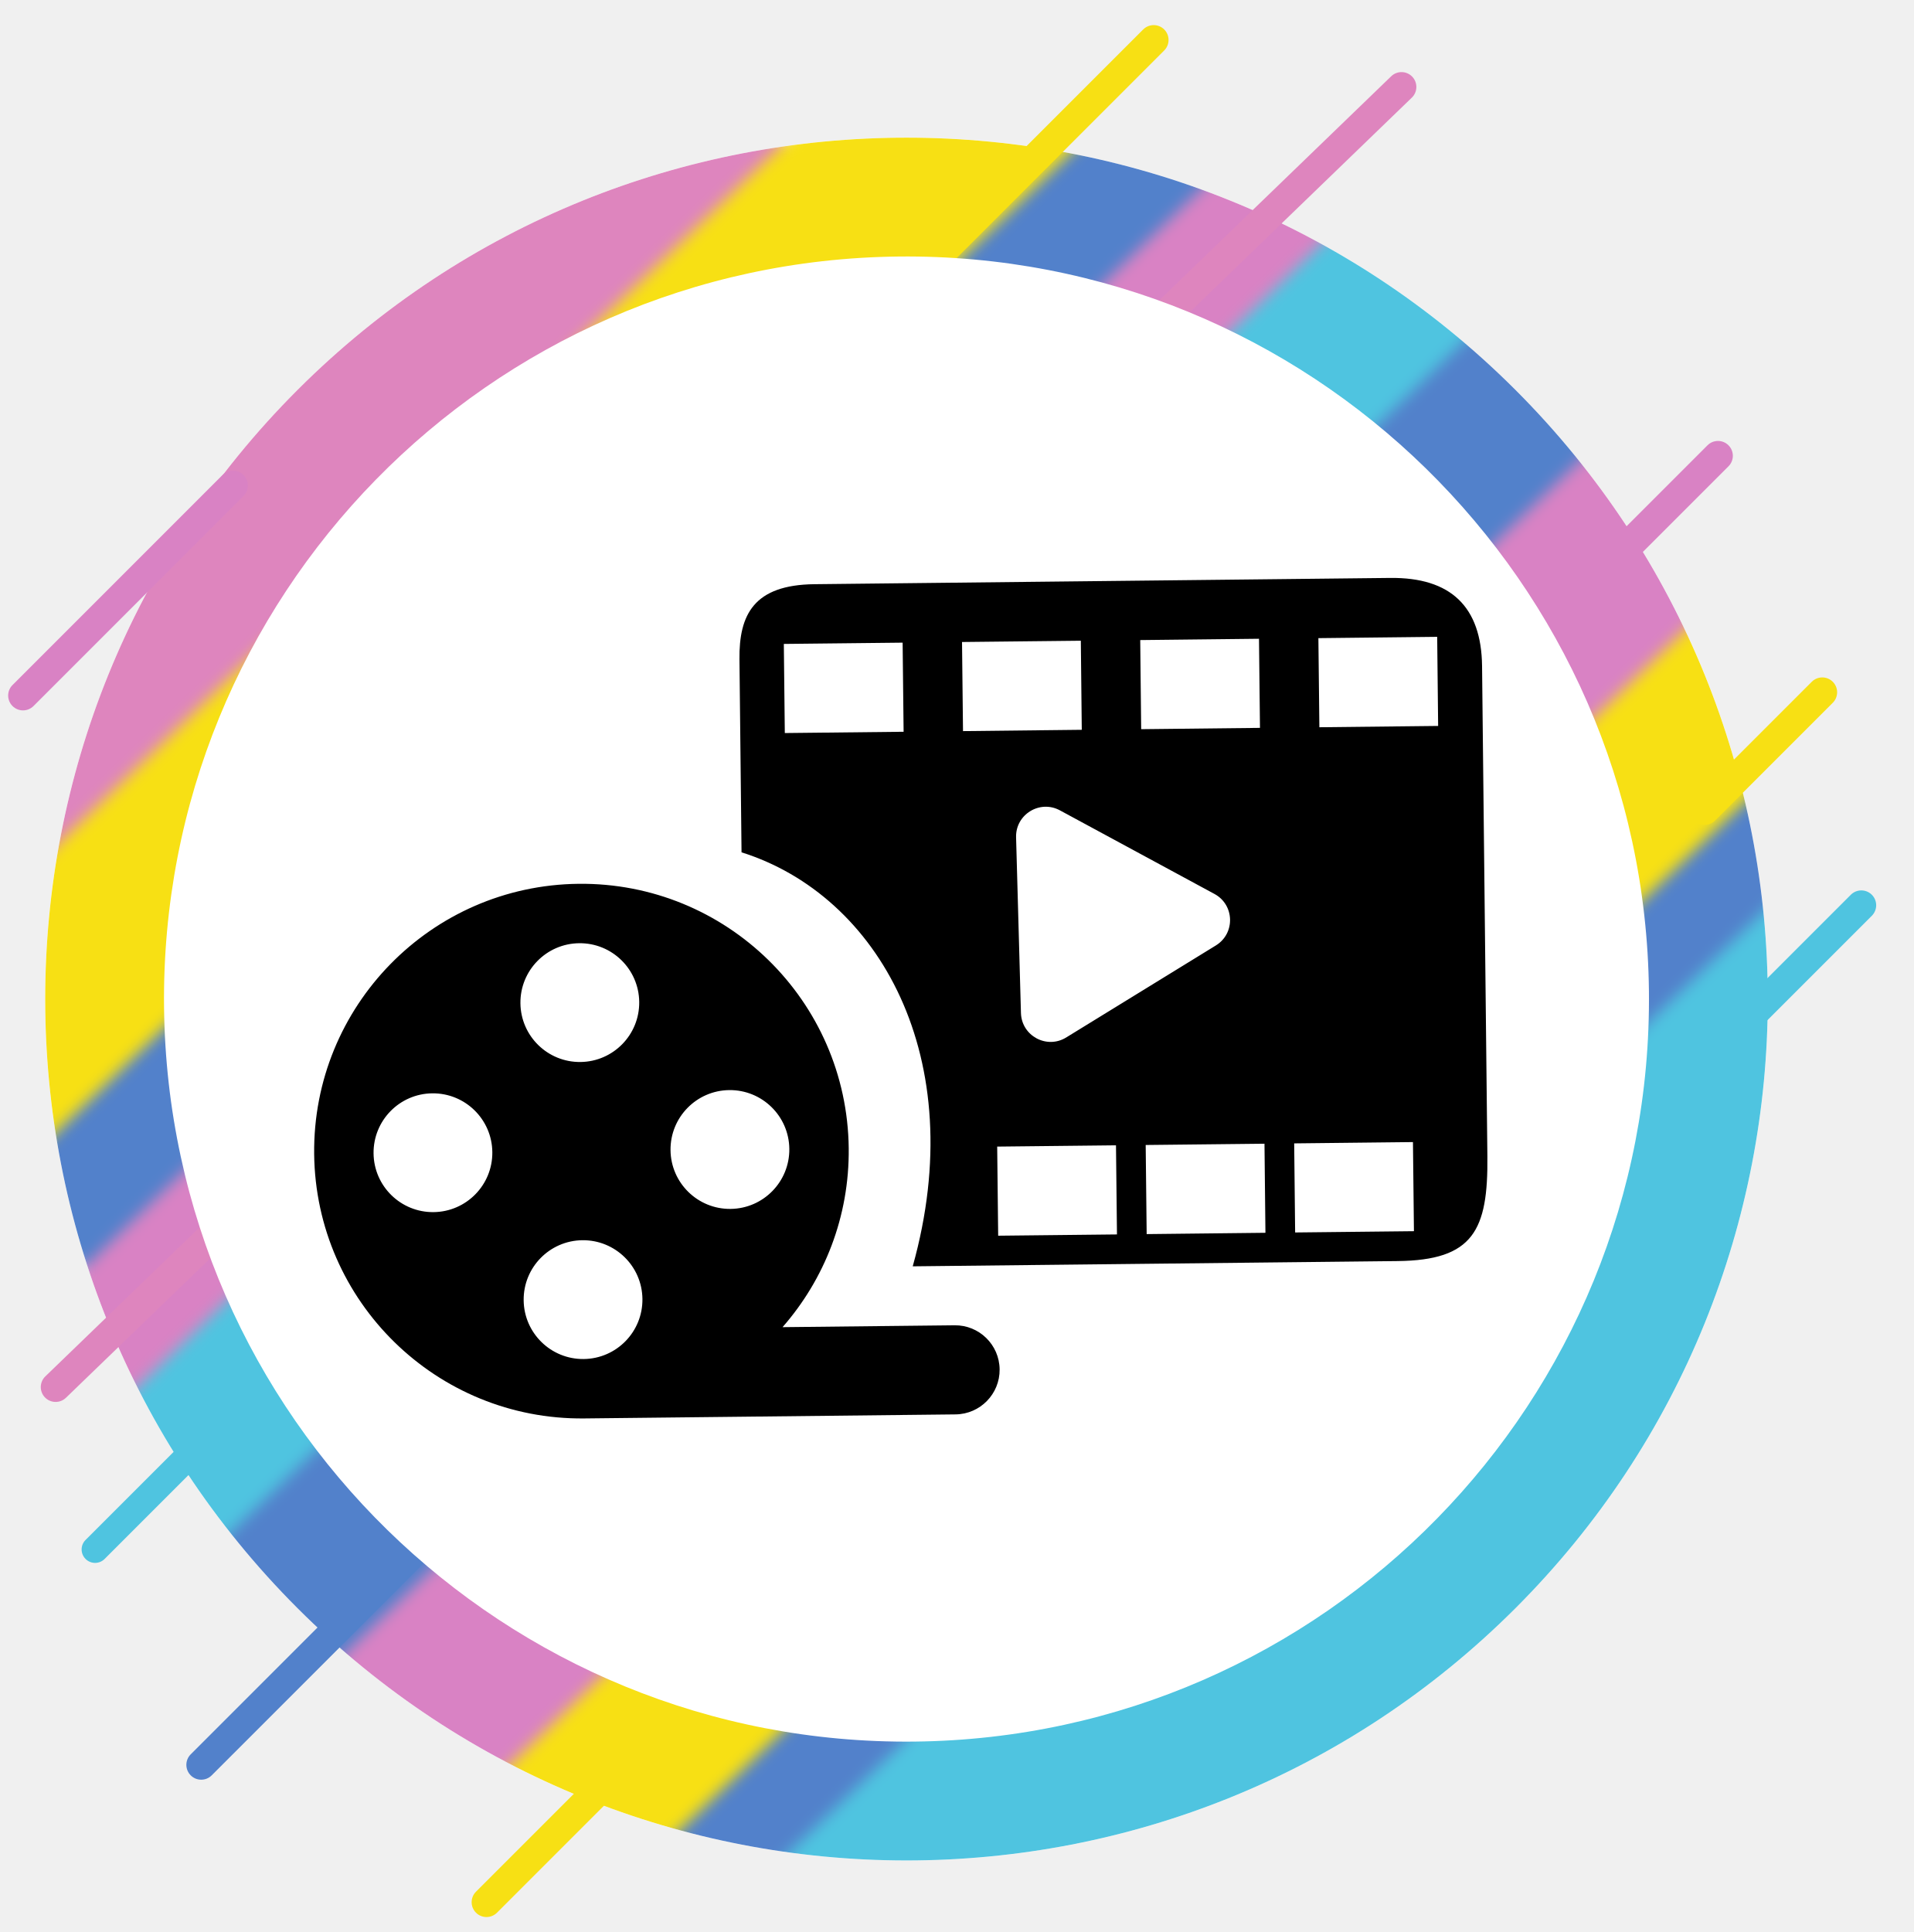
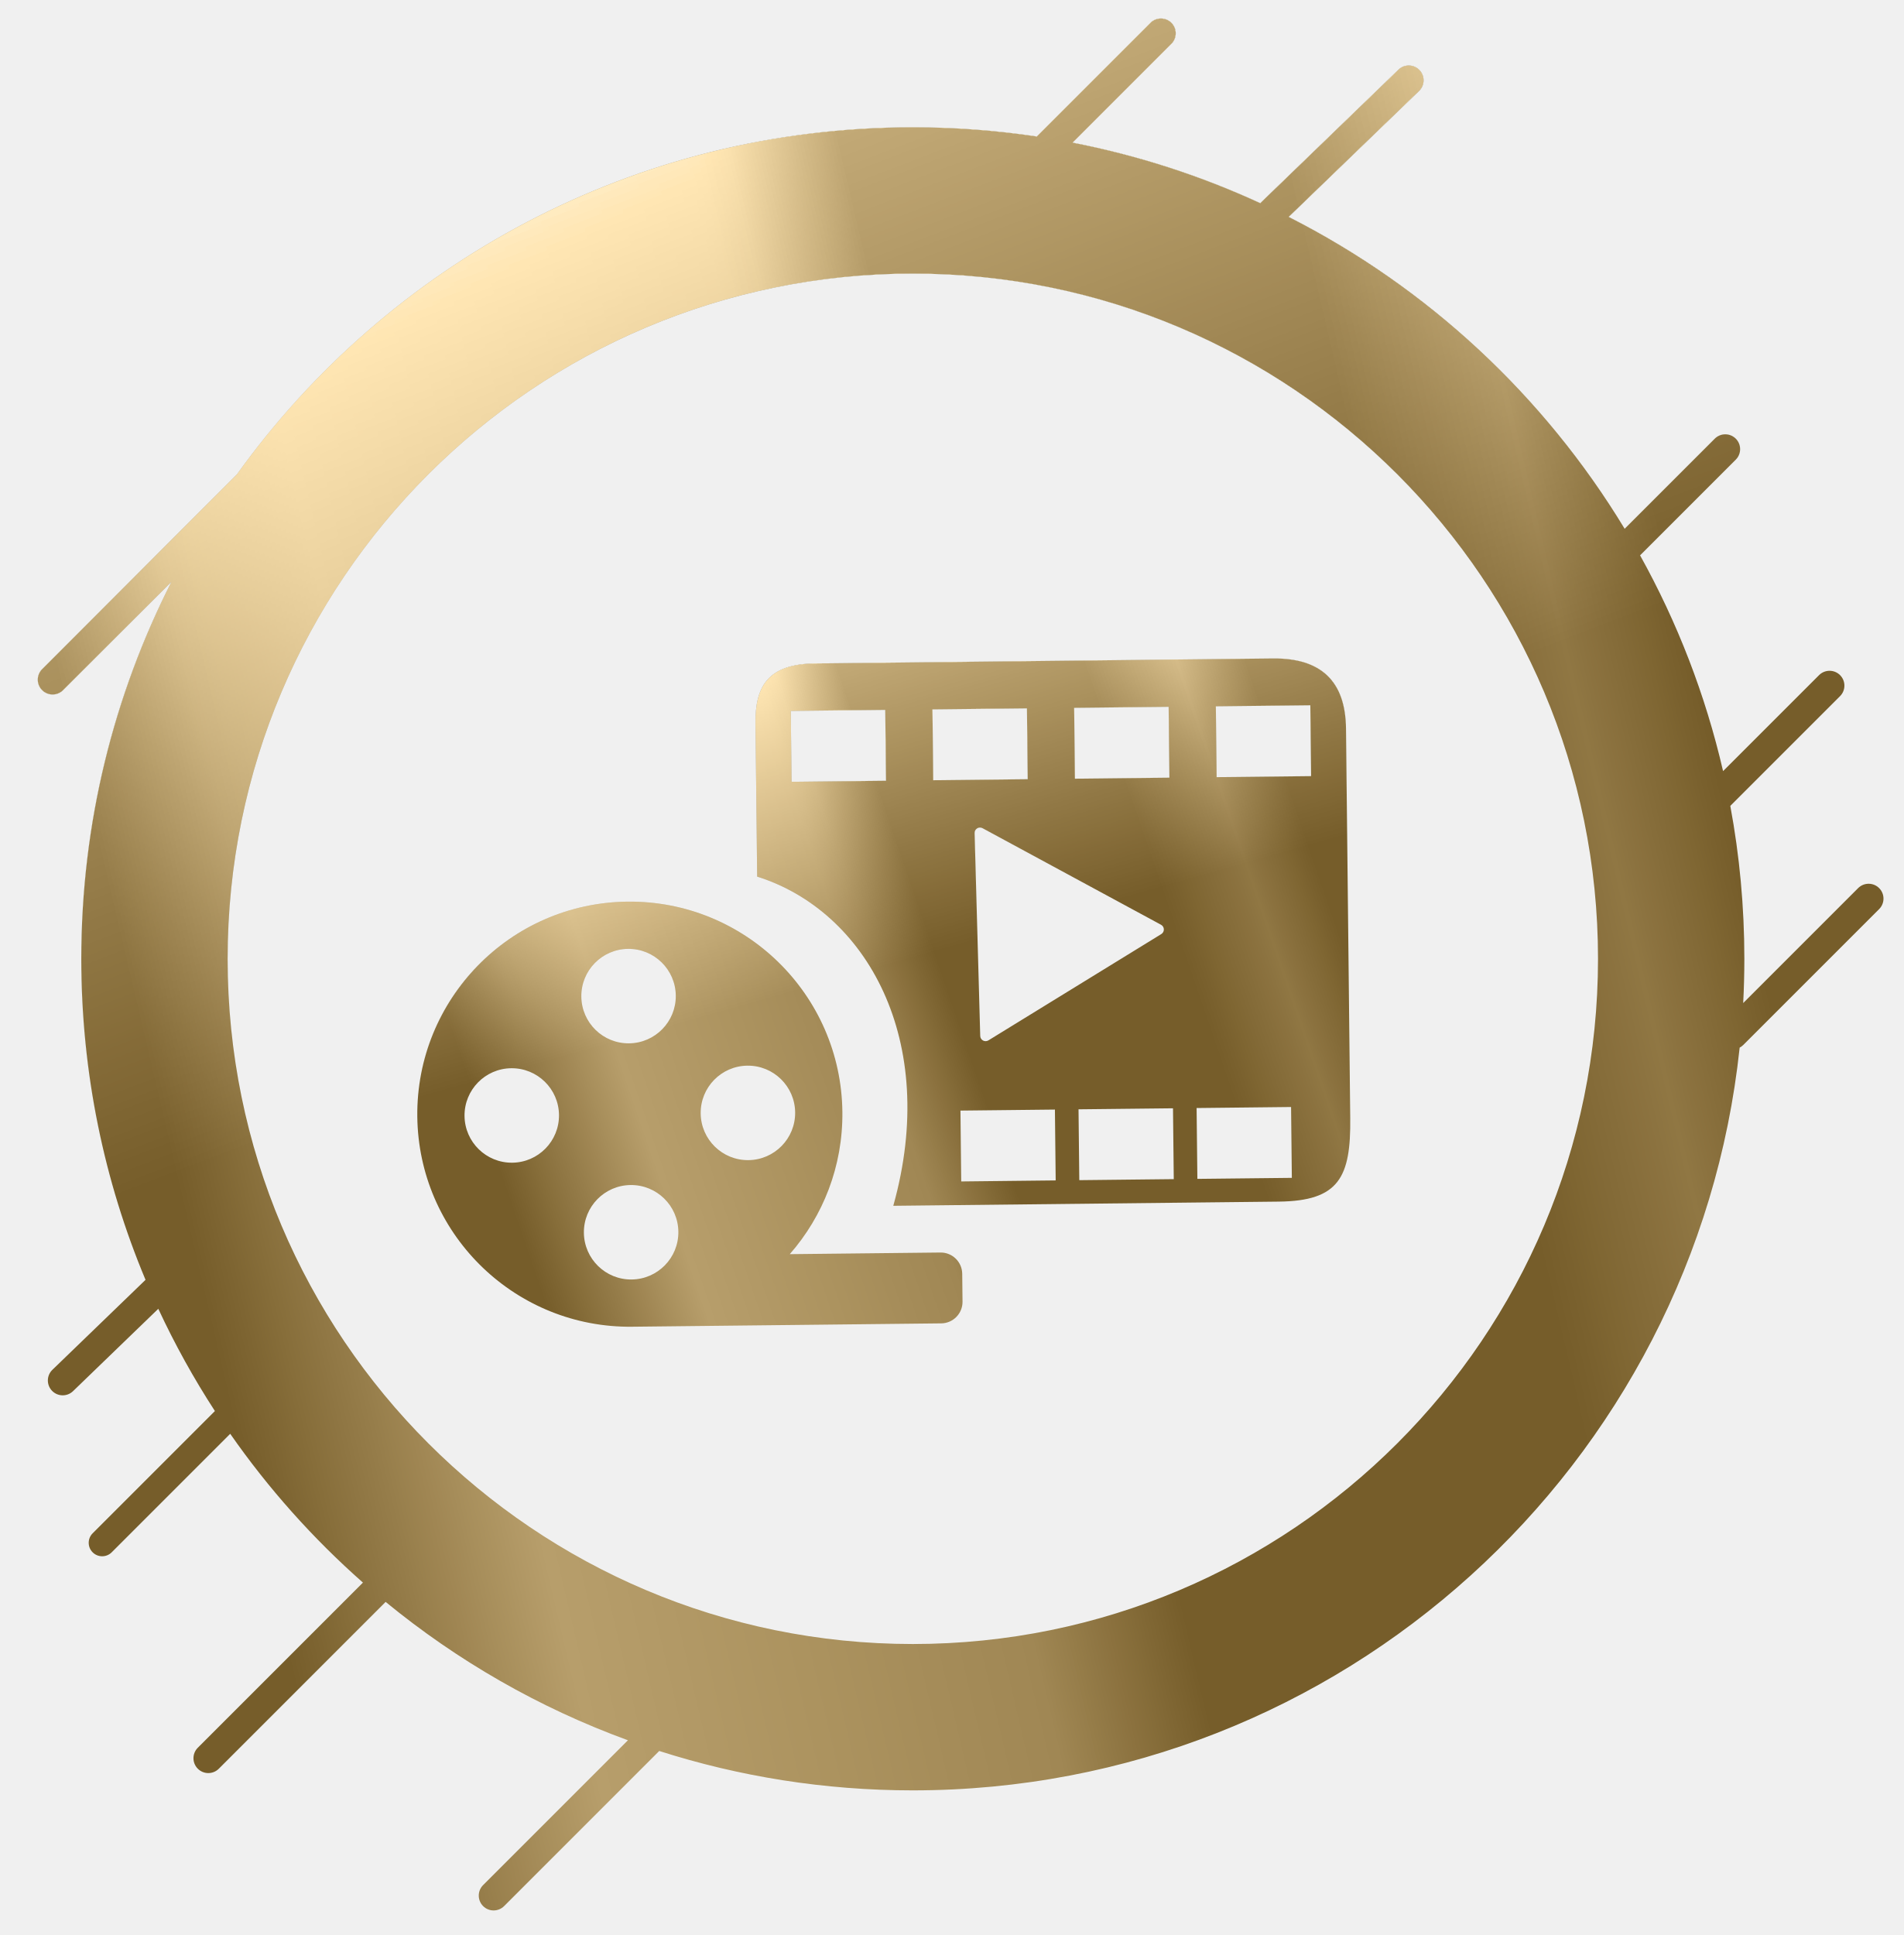
- <svg xmlns="http://www.w3.org/2000/svg" fill="none" viewBox="19.594 16.362 64.438 65.044" style="max-height: 500px" width="64.438" height="65.044">
-   <g clip-path="url(#clip0_1_66)">
-     <rect fill="white" transform="rotate(-45 9.10407 49.997)" rx="29" height="58" width="58" y="49.997" x="9.104" />
-     <circle fill="white" transform="rotate(-45 50.1163 49.997)" r="29" cy="49.997" cx="50.116" />
-     <g filter="url(#filter0_f_1_66)">
-       <rect fill="#DE85BE" transform="rotate(-134 20.4495 45.9723)" height="35.625" width="6.177" y="45.972" x="20.45" />
-       <rect fill="#F7E014" transform="rotate(-134 19.576 56.3308)" height="54.023" width="6.938" y="56.331" x="19.576" />
-       <rect fill="#F7E014" transform="rotate(-134 37.6998 82.8362)" height="66.353" width="5.788" y="82.836" x="37.7" />
-       <rect fill="#5281CB" transform="rotate(-134 22.388 59.1428)" height="54.023" width="3.976" y="59.143" x="22.388" />
-       <rect fill="#5281CB" transform="rotate(-134 24.9275 78.5484)" height="78.231" width="6.351" y="78.548" x="24.927" />
-       <rect fill="#5281CB" transform="rotate(-134 36.2954 88.4048)" height="78.231" width="3.195" y="88.405" x="36.295" />
-       <rect fill="#D982C4" transform="rotate(-134 21.0444 66.2268)" height="66.386" width="4.208" y="66.227" x="21.044" />
-       <rect fill="#D982C4" transform="rotate(-134 33.6075 78.8413)" height="66.386" width="6.571" y="78.841" x="33.608" />
-       <rect fill="#4FC4E0" transform="rotate(-134 23.2962 71.8845)" height="71.175" width="5.704" y="71.885" x="23.296" />
-       <rect fill="#4FC4E0" transform="rotate(-134 46.8455 94.9668)" height="71.175" width="12.151" y="94.967" x="46.846" />
-     </g>
-   </g>
-   <rect fill="#DE85BE" transform="rotate(-134.006 21.4548 63.7678)" rx="0.5" height="64.004" width="1" y="63.768" x="21.455" />
-   <rect fill="#D982C4" transform="rotate(-135 20.369 40.4853)" rx="0.5" height="11" width="1" y="40.485" x="20.369" />
-   <rect fill="#F7E014" transform="rotate(-135 51.369 25.4853)" rx="0.5" height="11" width="1" y="25.485" x="51.369" />
-   <rect fill="#F7E014" transform="rotate(-135 35.9741 81.1097)" rx="0.5" height="11" width="1" y="81.11" x="35.974" />
-   <rect fill="#F7E014" transform="rotate(-135 76.9863 44.3402)" rx="0.5" height="6.607" width="1" y="44.34" x="76.986" />
-   <rect fill="#D982C4" transform="rotate(-135 70.369 39.4853)" rx="0.5" height="11" width="1" y="39.485" x="70.369" />
-   <rect fill="#4FC4E0" transform="rotate(-135 77.6934 52.1184)" rx="0.5" height="7.467" width="1" y="52.118" x="77.693" />
-   <rect fill="#4FC4E0" transform="rotate(-135 22.7954 69.167)" rx="0.453" height="9.766" width="0.906" y="69.167" x="22.795" />
-   <rect fill="#5281CB" transform="rotate(-135 26.369 76.4853)" rx="0.5" height="11" width="1" y="76.485" x="26.369" />
-   <circle fill="white" transform="rotate(-0.621849 50.1163 49.9971)" r="25" cy="49.997" cx="50.116" />
-   <path fill="black" d="M39.074 46.117C44.044 46.063 48.117 50.048 48.171 55.019C48.196 57.324 47.351 59.435 45.943 61.043L51.736 60.98C52.564 60.971 53.243 61.635 53.252 62.464C53.261 63.292 52.596 63.971 51.768 63.98L39.269 64.116C34.299 64.17 30.226 60.184 30.172 55.214C30.118 50.244 34.103 46.171 39.074 46.117ZM39.204 58.116C38.099 58.128 37.214 59.033 37.226 60.138C37.238 61.242 38.143 62.128 39.247 62.116C40.352 62.104 41.237 61.199 41.225 60.094C41.213 58.99 40.308 58.104 39.204 58.116ZM66.402 35.819C68.442 35.797 69.474 36.786 69.496 38.786L69.675 55.285C69.702 57.785 69.202 58.791 66.651 58.818L50.326 58.995C52.291 51.974 49.17 46.507 44.562 45.057L44.492 38.557C44.475 37.058 44.975 36.052 47.015 36.03L66.402 35.819ZM53.203 57.964L57.203 57.921L57.17 54.921L53.17 54.964L53.203 57.964ZM58.203 57.91L62.202 57.866L62.17 54.867L58.17 54.91L58.203 57.91ZM63.202 57.855L67.202 57.812L67.169 54.812L63.17 54.856L63.202 57.855ZM34.15 53.171C33.045 53.182 32.16 54.088 32.172 55.192C32.184 56.297 33.089 57.182 34.193 57.17C35.298 57.158 36.183 56.253 36.171 55.149C36.159 54.044 35.254 53.159 34.15 53.171ZM44.149 53.062C43.045 53.074 42.159 53.979 42.171 55.084C42.183 56.188 43.088 57.074 44.193 57.062C45.297 57.05 46.183 56.145 46.171 55.04C46.159 53.936 45.254 53.05 44.149 53.062ZM39.095 48.117C37.991 48.129 37.105 49.034 37.117 50.138C37.129 51.243 38.034 52.128 39.139 52.116C40.243 52.104 41.129 51.199 41.117 50.095C41.105 48.99 40.2 48.105 39.095 48.117ZM55.282 43.644C54.605 43.278 53.785 43.782 53.806 44.551L53.97 50.466C53.992 51.236 54.838 51.694 55.494 51.29L60.535 48.191C61.19 47.787 61.164 46.826 60.487 46.459L55.282 43.644ZM46.019 41.041L50.019 40.998L49.986 37.998L45.986 38.041L46.019 41.041ZM52.019 40.976L56.018 40.932L55.986 37.933L51.986 37.976L52.019 40.976ZM58.018 40.911L62.018 40.867L61.985 37.867L57.986 37.911L58.018 40.911ZM64.018 40.846L68.017 40.802L67.985 37.802L63.985 37.846L64.018 40.846Z" />
+ <svg xmlns="http://www.w3.org/2000/svg" fill="none" viewBox="81.34 60.76 353.78 359.66" style="max-height: 500px" width="353.78" height="359.66">
+   <path fill="url(#paint0_linear_62_2)" d="M125.384 148.921C153.434 109.859 199.25 84.415 251.01 84.415C258.839 84.415 266.533 84.999 274.049 86.123L295.173 64.999C296.252 63.921 298 63.921 299.078 64.999C300.156 66.077 300.155 67.824 299.077 68.902L280.712 87.268C292.911 89.642 304.596 93.453 315.587 98.514L341.275 73.704C342.371 72.644 344.119 72.675 345.178 73.772C346.237 74.868 346.207 76.616 345.111 77.675L320.882 101.076C346.721 114.195 368.378 134.359 383.323 159.044L400.074 142.293C401.152 141.215 402.899 141.215 403.977 142.293C405.055 143.371 405.055 145.118 403.977 146.197L386.19 163.984C393.094 176.402 398.337 189.869 401.617 204.088L419.457 186.248C420.535 185.17 422.283 185.17 423.361 186.248C424.439 187.326 424.439 189.074 423.361 190.152L402.96 210.552C404.673 219.766 405.571 229.267 405.571 238.977C405.571 241.734 405.498 244.475 405.355 247.197L426.719 225.833C427.798 224.755 429.546 224.755 430.624 225.833C431.702 226.911 431.702 228.659 430.624 229.737L405.376 254.985C405.171 255.19 404.942 255.355 404.698 255.483C396.459 333.083 330.796 393.537 251.01 393.538C234.572 393.537 218.734 390.969 203.874 386.216L175.043 415.047C173.965 416.125 172.216 416.125 171.138 415.047C170.06 413.969 170.06 412.221 171.138 411.143L198.055 384.226C181.545 378.206 166.351 369.45 153.019 358.508L122.012 389.515C120.934 390.593 119.186 390.593 118.108 389.515C117.03 388.437 117.03 386.689 118.108 385.611L148.801 354.918C139.519 346.729 131.228 337.443 124.131 327.262L102.099 349.294C101.122 350.271 99.538 350.27 98.561 349.293C97.584 348.316 97.584 346.732 98.561 345.755L121.284 323.031C117.352 316.975 113.831 310.627 110.764 304.026L94.914 319.336C93.817 320.395 92.07 320.364 91.011 319.268C89.952 318.171 89.982 316.424 91.079 315.365L108.389 298.644C100.699 280.285 96.449 260.127 96.449 238.976C96.449 213.75 102.493 189.936 113.211 168.902L93.07 189.043C91.992 190.121 90.245 190.12 89.166 189.042C88.088 187.964 88.088 186.217 89.166 185.139L125.384 148.921ZM251.01 111.617C180.672 111.617 123.652 168.638 123.652 238.976C123.652 309.314 180.672 366.334 251.01 366.335C321.348 366.334 378.369 309.314 378.37 238.977C378.37 168.638 321.348 111.617 251.01 111.617Z" />
+   <path style="mix-blend-mode:overlay" fill="url(#paint1_linear_62_2)" d="M125.384 148.921C153.434 109.859 199.25 84.415 251.01 84.415C258.839 84.415 266.533 84.999 274.049 86.123L295.173 64.999C296.252 63.921 298 63.921 299.078 64.999C300.156 66.077 300.155 67.824 299.077 68.902L280.712 87.268C292.911 89.642 304.596 93.453 315.587 98.514L341.275 73.704C342.371 72.644 344.119 72.675 345.178 73.772C346.237 74.868 346.207 76.616 345.111 77.675L320.882 101.076C346.721 114.195 368.378 134.359 383.323 159.044L400.074 142.293C401.152 141.215 402.899 141.215 403.977 142.293C405.055 143.371 405.055 145.118 403.977 146.197L386.19 163.984C393.094 176.402 398.337 189.869 401.617 204.088L419.457 186.248C420.535 185.17 422.283 185.17 423.361 186.248C424.439 187.326 424.439 189.074 423.361 190.152L402.96 210.552C404.673 219.766 405.571 229.267 405.571 238.977C405.571 241.734 405.498 244.475 405.355 247.197L426.719 225.833C427.798 224.755 429.546 224.755 430.624 225.833C431.702 226.911 431.702 228.659 430.624 229.737L405.376 254.985C405.171 255.19 404.942 255.355 404.698 255.483C396.459 333.083 330.796 393.537 251.01 393.538C234.572 393.537 218.734 390.969 203.874 386.216L175.043 415.047C173.965 416.125 172.216 416.125 171.138 415.047C170.06 413.969 170.06 412.221 171.138 411.143L198.055 384.226C181.545 378.206 166.351 369.45 153.019 358.508L122.012 389.515C120.934 390.593 119.186 390.593 118.108 389.515C117.03 388.437 117.03 386.689 118.108 385.611L148.801 354.918C139.519 346.729 131.228 337.443 124.131 327.262L102.099 349.294C101.122 350.271 99.538 350.27 98.561 349.293C97.584 348.316 97.584 346.732 98.561 345.755L121.284 323.031C117.352 316.975 113.831 310.627 110.764 304.026L94.914 319.336C93.817 320.395 92.07 320.364 91.011 319.268C89.952 318.171 89.982 316.424 91.079 315.365L108.389 298.644C100.699 280.285 96.449 260.127 96.449 238.976C96.449 213.75 102.493 189.936 113.211 168.902L93.07 189.043C91.992 190.121 90.245 190.12 89.166 189.042C88.088 187.964 88.088 186.217 89.166 185.139L125.384 148.921ZM251.01 111.617C180.672 111.617 123.652 168.638 123.652 238.976C123.652 309.314 180.672 366.334 251.01 366.335C321.348 366.334 378.369 309.314 378.37 238.977C378.37 168.638 321.348 111.617 251.01 111.617Z" />
+   <path style="mix-blend-mode:color" fill="#C1A875" d="M125.384 148.921C153.434 109.859 199.25 84.415 251.01 84.415C258.839 84.415 266.533 84.999 274.049 86.123L295.173 64.999C296.252 63.921 298 63.921 299.078 64.999C300.156 66.077 300.155 67.824 299.077 68.902L280.712 87.268C292.911 89.642 304.596 93.453 315.587 98.514L341.275 73.704C342.371 72.644 344.119 72.675 345.178 73.772C346.237 74.868 346.207 76.616 345.111 77.675L320.882 101.076C346.721 114.195 368.378 134.359 383.323 159.044L400.074 142.293C401.152 141.215 402.899 141.215 403.977 142.293C405.055 143.371 405.055 145.118 403.977 146.197L386.19 163.984C393.094 176.402 398.337 189.869 401.617 204.088L419.457 186.248C420.535 185.17 422.283 185.17 423.361 186.248C424.439 187.326 424.439 189.074 423.361 190.152L402.96 210.552C404.673 219.766 405.571 229.267 405.571 238.977C405.571 241.734 405.498 244.475 405.355 247.197L426.719 225.833C427.798 224.755 429.546 224.755 430.624 225.833C431.702 226.911 431.702 228.659 430.624 229.737L405.376 254.985C405.171 255.19 404.942 255.355 404.698 255.483C396.459 333.083 330.796 393.537 251.01 393.538C234.572 393.537 218.734 390.969 203.874 386.216L175.043 415.047C173.965 416.125 172.216 416.125 171.138 415.047C170.06 413.969 170.06 412.221 171.138 411.143L198.055 384.226C181.545 378.206 166.351 369.45 153.019 358.508L122.012 389.515C120.934 390.593 119.186 390.593 118.108 389.515C117.03 388.437 117.03 386.689 118.108 385.611L148.801 354.918C139.519 346.729 131.228 337.443 124.131 327.262L102.099 349.294C101.122 350.271 99.538 350.27 98.561 349.293C97.584 348.316 97.584 346.732 98.561 345.755L121.284 323.031C117.352 316.975 113.831 310.627 110.764 304.026L94.914 319.336C93.817 320.395 92.07 320.364 91.011 319.268C89.952 318.171 89.982 316.424 91.079 315.365L108.389 298.644C100.699 280.285 96.449 260.127 96.449 238.976C96.449 213.75 102.493 189.936 113.211 168.902L93.07 189.043C91.992 190.121 90.245 190.12 89.166 189.042C88.088 187.964 88.088 186.217 89.166 185.139L125.384 148.921ZM251.01 111.617C180.672 111.617 123.652 168.638 123.652 238.976C123.652 309.314 180.672 366.334 251.01 366.335C321.348 366.334 378.369 309.314 378.37 238.977C378.37 168.638 321.348 111.617 251.01 111.617Z" />
+   <path fill="url(#paint2_linear_62_2)" d="M197.982 228.348C219.8 228.111 237.68 245.607 237.917 267.425C238.027 277.543 234.321 286.814 228.14 293.871L256.15 293.567C258.359 293.543 260.169 295.315 260.193 297.524L260.249 302.693C260.273 304.902 258.502 306.712 256.293 306.736L198.839 307.36L197.82 307.358C176.467 307.049 159.138 289.76 158.905 268.282C158.669 246.464 176.164 228.585 197.982 228.348ZM198.554 281.023C193.705 281.075 189.818 285.048 189.87 289.897C189.923 294.745 193.896 298.633 198.744 298.58C203.593 298.527 207.481 294.555 207.429 289.706C207.376 284.858 203.402 280.97 198.554 281.023ZM317.949 183.146C326.907 183.049 331.434 187.389 331.529 196.168L332.315 268.596C332.434 279.569 330.242 283.983 319.044 284.105L247.379 284.883C256.003 254.059 242.304 230.062 222.076 223.697L221.767 195.165C221.695 188.581 223.888 184.167 232.845 184.07L317.949 183.146ZM260.007 280.356L277.565 280.165L277.422 266.997L259.864 267.187L260.007 280.356ZM281.954 280.117L299.513 279.927L299.37 266.759L281.811 266.949L281.954 280.117ZM303.902 279.879L321.46 279.689L321.318 266.52L303.759 266.711L303.902 279.879ZM176.368 259.313C171.52 259.366 167.632 263.339 167.684 268.187C167.737 273.036 171.71 276.924 176.559 276.871C181.407 276.819 185.295 272.845 185.243 267.996C185.19 263.148 181.217 259.261 176.368 259.313ZM220.263 258.836C215.415 258.889 211.527 262.862 211.58 267.711C211.632 272.559 215.605 276.447 220.454 276.394C225.302 276.341 229.19 272.368 229.137 267.52C229.085 262.672 225.112 258.784 220.263 258.836ZM263.97 214.699C263.293 214.334 262.474 214.837 262.495 215.606L263.539 253.311C263.56 254.08 264.407 254.538 265.063 254.135L297.194 234.378C297.85 233.975 297.823 233.012 297.146 232.646L263.97 214.699ZM198.077 237.127C193.229 237.18 189.341 241.153 189.394 246.001C189.446 250.849 193.419 254.738 198.268 254.685C203.116 254.633 207.005 250.659 206.952 245.81C206.899 240.962 202.925 237.074 198.077 237.127ZM228.47 206.068L246.028 205.877L245.885 192.708L228.327 192.898L228.47 206.068ZM254.808 205.782L272.365 205.591L272.222 192.422L254.665 192.613L254.808 205.782ZM281.144 205.496L298.703 205.305L298.56 192.136L281.001 192.327L281.144 205.496ZM307.481 205.21L325.04 205.019L324.897 191.85L307.338 192.041L307.481 205.21Z" />
+   <path style="mix-blend-mode:overlay" fill="url(#paint3_linear_62_2)" d="M197.982 228.348C219.8 228.111 237.68 245.607 237.917 267.425C238.027 277.543 234.321 286.814 228.14 293.871L256.15 293.567C258.359 293.543 260.169 295.315 260.193 297.524L260.249 302.693C260.273 304.902 258.502 306.712 256.293 306.736L198.839 307.36L197.82 307.358C176.467 307.049 159.138 289.76 158.905 268.282C158.669 246.464 176.164 228.585 197.982 228.348ZM198.554 281.023C193.705 281.075 189.818 285.048 189.87 289.897C189.923 294.745 193.896 298.633 198.744 298.58C203.593 298.527 207.481 294.555 207.429 289.706C207.376 284.858 203.402 280.97 198.554 281.023ZM317.949 183.146C326.907 183.049 331.434 187.389 331.529 196.168L332.315 268.596C332.434 279.569 330.242 283.983 319.044 284.105L247.379 284.883C256.003 254.059 242.304 230.062 222.076 223.697L221.767 195.165C221.695 188.581 223.888 184.167 232.845 184.07L317.949 183.146ZM260.007 280.356L277.565 280.165L277.422 266.997L259.864 267.187L260.007 280.356ZM281.954 280.117L299.513 279.927L299.37 266.759L281.811 266.949L281.954 280.117ZM303.902 279.879L321.46 279.689L321.318 266.52L303.759 266.711L303.902 279.879ZM176.368 259.313C171.52 259.366 167.632 263.339 167.684 268.187C167.737 273.036 171.71 276.924 176.559 276.871C181.407 276.819 185.295 272.845 185.243 267.996C185.19 263.148 181.217 259.261 176.368 259.313ZM220.263 258.836C215.415 258.889 211.527 262.862 211.58 267.711C211.632 272.559 215.605 276.447 220.454 276.394C225.302 276.341 229.19 272.368 229.137 267.52C229.085 262.672 225.112 258.784 220.263 258.836ZM263.97 214.699C263.293 214.334 262.474 214.837 262.495 215.606L263.539 253.311C263.56 254.08 264.407 254.538 265.063 254.135L297.194 234.378C297.85 233.975 297.823 233.012 297.146 232.646L263.97 214.699ZM198.077 237.127C193.229 237.18 189.341 241.153 189.394 246.001C189.446 250.849 193.419 254.738 198.268 254.685C203.116 254.633 207.005 250.659 206.952 245.81C206.899 240.962 202.925 237.074 198.077 237.127ZM228.47 206.068L246.028 205.877L245.885 192.708L228.327 192.898L228.47 206.068ZM254.808 205.782L272.365 205.591L272.222 192.422L254.665 192.613L254.808 205.782ZM281.144 205.496L298.703 205.305L298.56 192.136L281.001 192.327L281.144 205.496ZM307.481 205.21L325.04 205.019L324.897 191.85L307.338 192.041L307.481 205.21Z" />
+   <path style="mix-blend-mode:color" fill="#C1A875" d="M197.982 228.348C219.8 228.111 237.68 245.607 237.917 267.425C238.027 277.543 234.321 286.814 228.14 293.871L256.15 293.567C258.359 293.543 260.169 295.315 260.193 297.524L260.249 302.693C260.273 304.902 258.502 306.712 256.293 306.736L198.839 307.36L197.82 307.358C176.467 307.049 159.138 289.76 158.905 268.282C158.669 246.464 176.164 228.585 197.982 228.348ZM198.554 281.023C193.705 281.075 189.818 285.048 189.87 289.897C189.923 294.745 193.896 298.633 198.744 298.58C203.593 298.527 207.481 294.555 207.429 289.706C207.376 284.858 203.402 280.97 198.554 281.023ZM317.949 183.146C326.907 183.049 331.434 187.389 331.529 196.168L332.315 268.596C332.434 279.569 330.242 283.983 319.044 284.105L247.379 284.883C256.003 254.059 242.304 230.062 222.076 223.697L221.767 195.165C221.695 188.581 223.888 184.167 232.845 184.07L317.949 183.146ZM260.007 280.356L277.565 280.165L277.422 266.997L259.864 267.187L260.007 280.356ZM281.954 280.117L299.513 279.927L299.37 266.759L281.811 266.949L281.954 280.117ZM303.902 279.879L321.46 279.689L321.318 266.52L303.759 266.711L303.902 279.879ZM176.368 259.313C171.52 259.366 167.632 263.339 167.684 268.187C167.737 273.036 171.71 276.924 176.559 276.871C181.407 276.819 185.295 272.845 185.243 267.996C185.19 263.148 181.217 259.261 176.368 259.313ZM220.263 258.836C215.415 258.889 211.527 262.862 211.58 267.711C211.632 272.559 215.605 276.447 220.454 276.394C225.302 276.341 229.19 272.368 229.137 267.52C229.085 262.672 225.112 258.784 220.263 258.836ZM263.97 214.699C263.293 214.334 262.474 214.837 262.495 215.606L263.539 253.311C263.56 254.08 264.407 254.538 265.063 254.135L297.194 234.378C297.85 233.975 297.823 233.012 297.146 232.646L263.97 214.699ZM198.077 237.127C193.229 237.18 189.341 241.153 189.394 246.001C189.446 250.849 193.419 254.738 198.268 254.685C203.116 254.633 207.005 250.659 206.952 245.81C206.899 240.962 202.925 237.074 198.077 237.127ZM228.47 206.068L246.028 205.877L245.885 192.708L228.327 192.898L228.47 206.068ZM254.808 205.782L272.365 205.591L272.222 192.422L254.665 192.613L254.808 205.782ZM281.144 205.496L298.703 205.305L298.56 192.136L281.001 192.327L281.144 205.496ZM307.481 205.21L325.04 205.019L324.897 191.85L307.338 192.041L307.481 205.21Z" />
  <defs>
-     <filter color-interpolation-filters="sRGB" filterUnits="userSpaceOnUse" height="82.154" width="84.288" y="13.313" x="14.257" id="filter0_f_1_66">
-       <feFlood result="BackgroundImageFix" flood-opacity="0" />
-       <feBlend result="shape" in2="BackgroundImageFix" in="SourceGraphic" mode="normal" />
-       <feGaussianBlur result="effect1_foregroundBlur_1_66" stdDeviation="0.25" />
-     </filter>
-     <clipPath id="clip0_1_66">
-       <rect fill="white" transform="rotate(-45 9.10407 49.997)" rx="29" height="58" width="58" y="49.997" x="9.104" />
-     </clipPath>
+     <linearGradient gradientUnits="userSpaceOnUse" y2="210.218" x2="401.884" y1="277.752" x1="113.587" id="paint0_linear_62_2">
+       <stop stop-color="#576265" />
+       <stop stop-color="#9EA1A1" offset="0.172" />
+       <stop stop-color="#848B8A" offset="0.457" />
+       <stop stop-color="#576265" offset="0.554" />
+       <stop stop-color="#576265" offset="0.823" />
+       <stop stop-color="#757A7B" offset="0.925" />
+       <stop stop-color="#576265" offset="1" />
+     </linearGradient>
+     <linearGradient gradientUnits="userSpaceOnUse" y2="78.07" x2="158.192" y1="238.976" x1="219.849" id="paint1_linear_62_2">
+       <stop stop-opacity="0" stop-color="white" />
+       <stop stop-color="white" offset="1" />
+     </linearGradient>
+     <linearGradient gradientUnits="userSpaceOnUse" y2="209.159" x2="321.68" y1="261.648" x1="168.447" id="paint2_linear_62_2">
+       <stop stop-color="#576265" />
+       <stop stop-color="#9EA1A1" offset="0.172" />
+       <stop stop-color="#848B8A" offset="0.457" />
+       <stop stop-color="#576265" offset="0.554" />
+       <stop stop-color="#576265" offset="0.823" />
+       <stop stop-color="#757A7B" offset="0.925" />
+       <stop stop-color="#576265" offset="1" />
+     </linearGradient>
+     <linearGradient gradientUnits="userSpaceOnUse" y2="177.457" x2="208.58" y1="245.584" x1="227.882" id="paint3_linear_62_2">
+       <stop stop-opacity="0" stop-color="white" />
+       <stop stop-color="white" offset="1" />
+     </linearGradient>
  </defs>
</svg>
